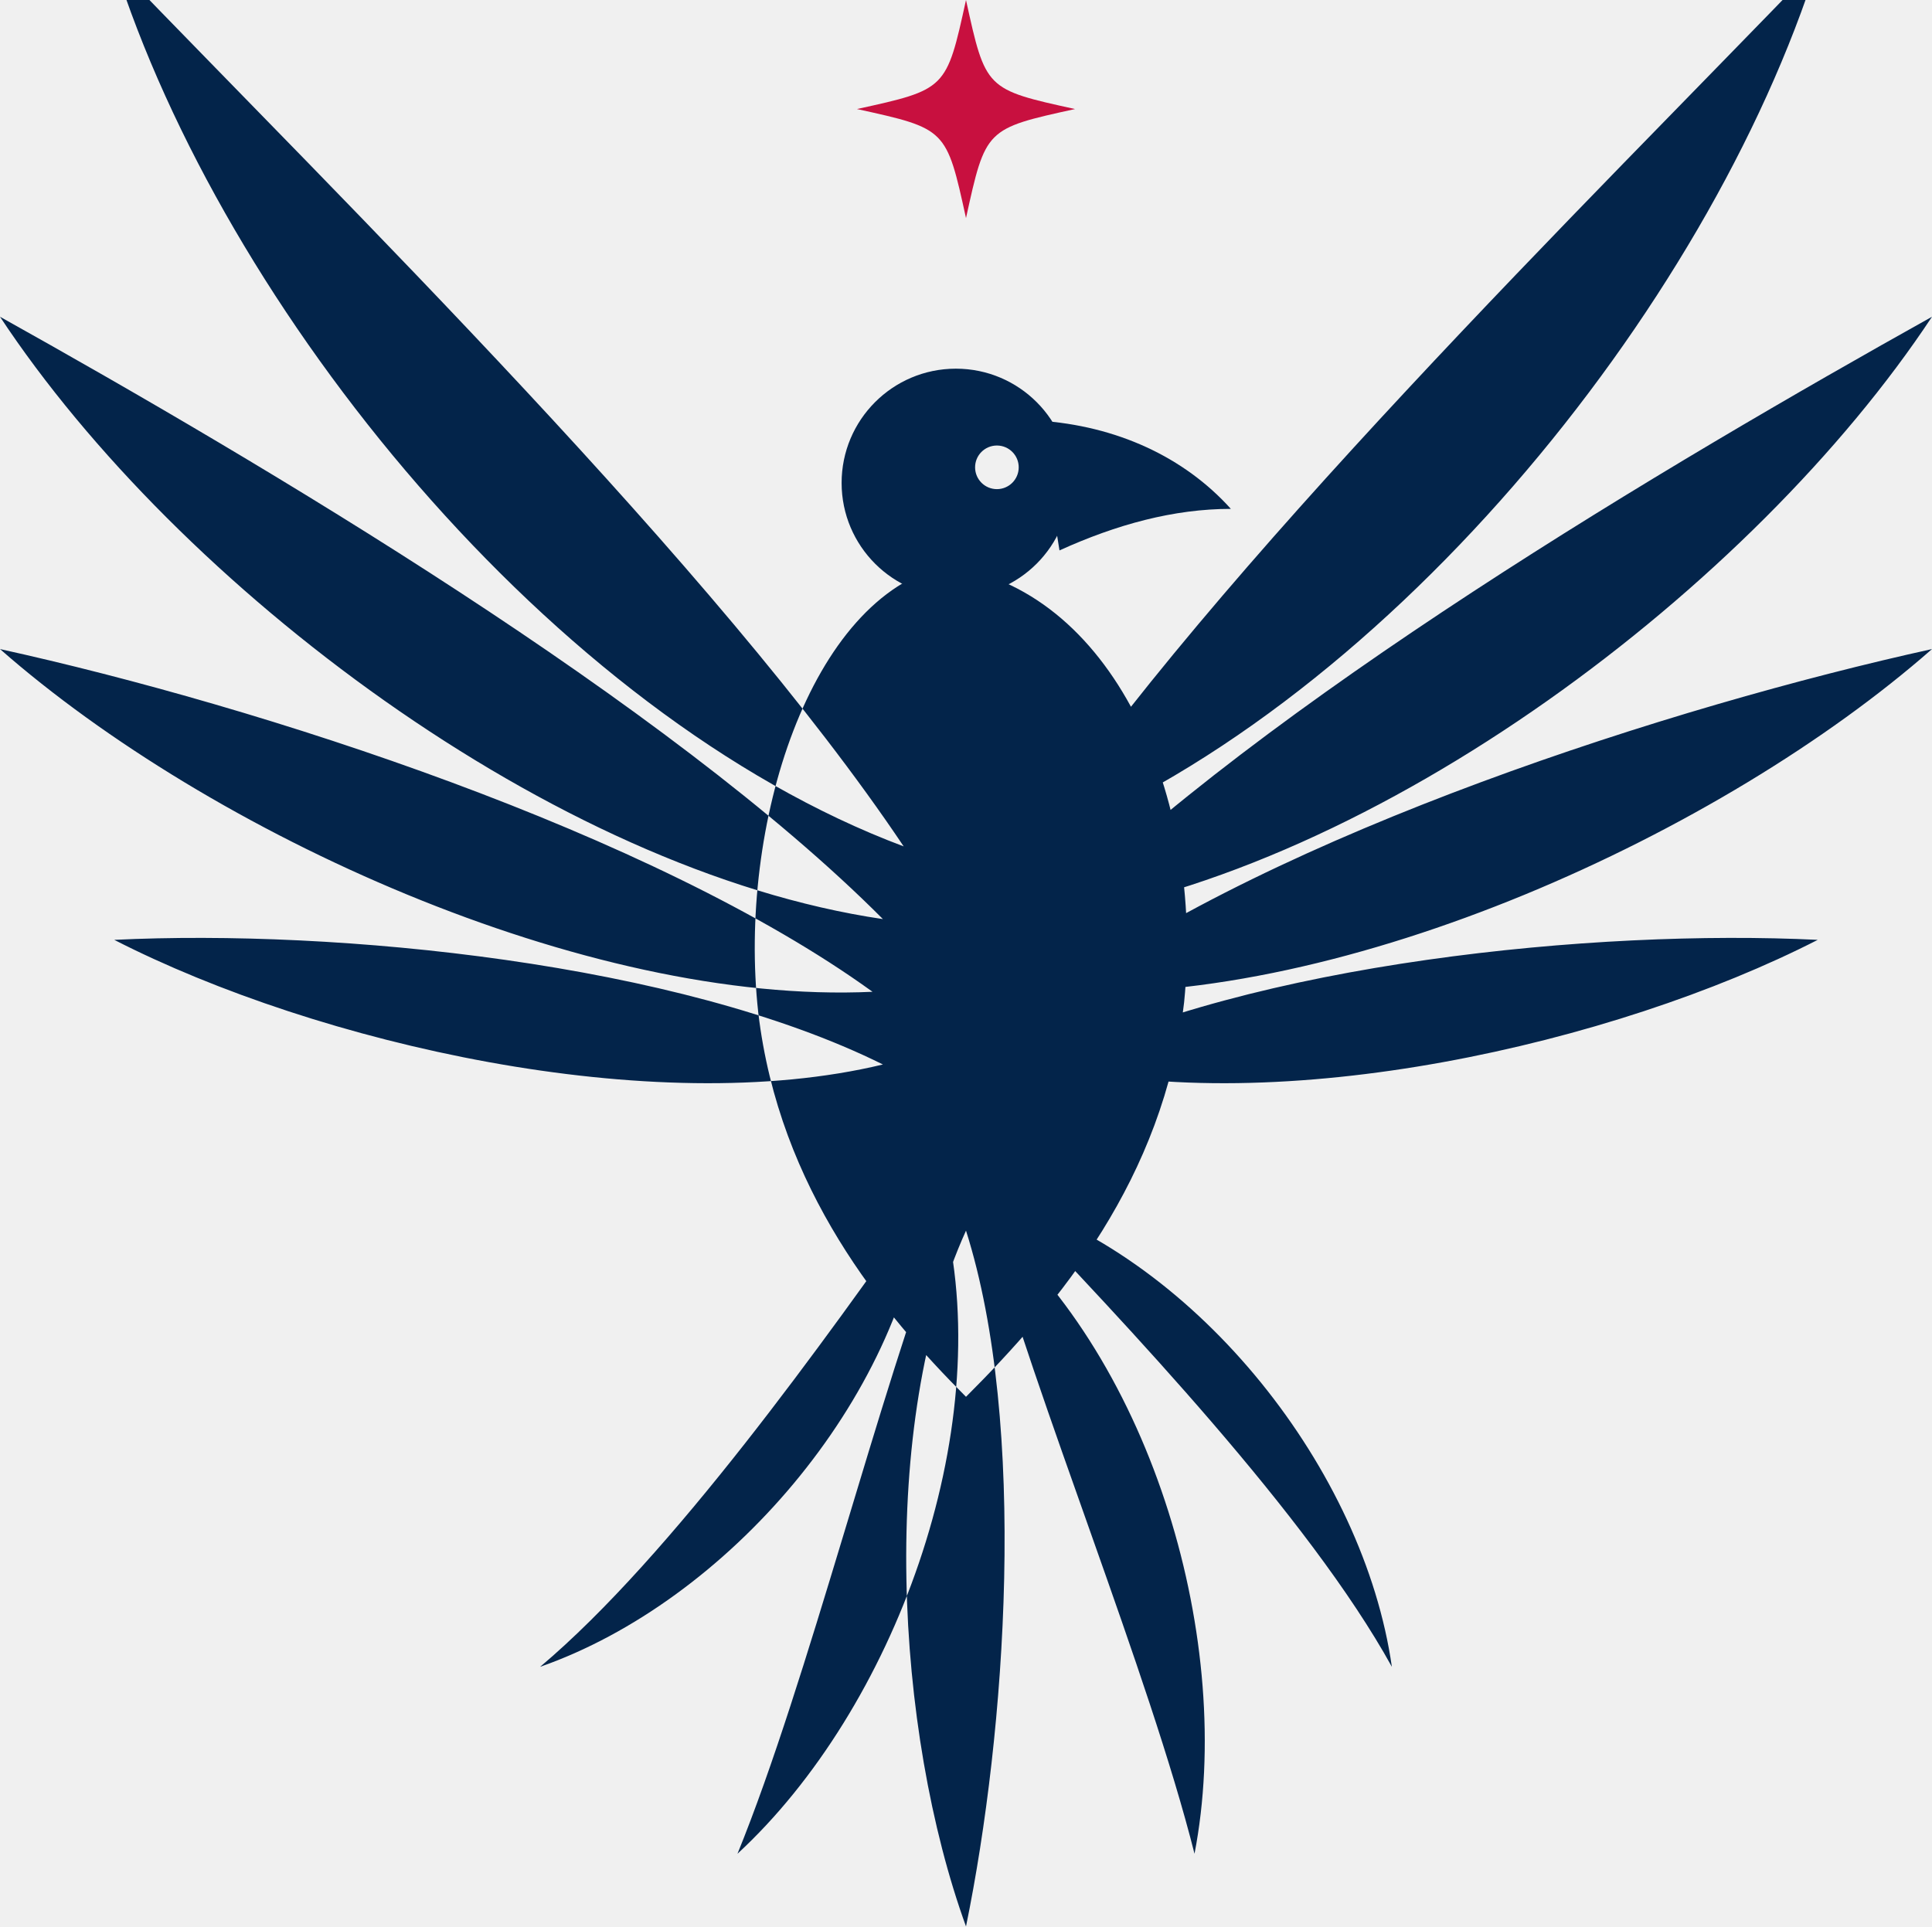
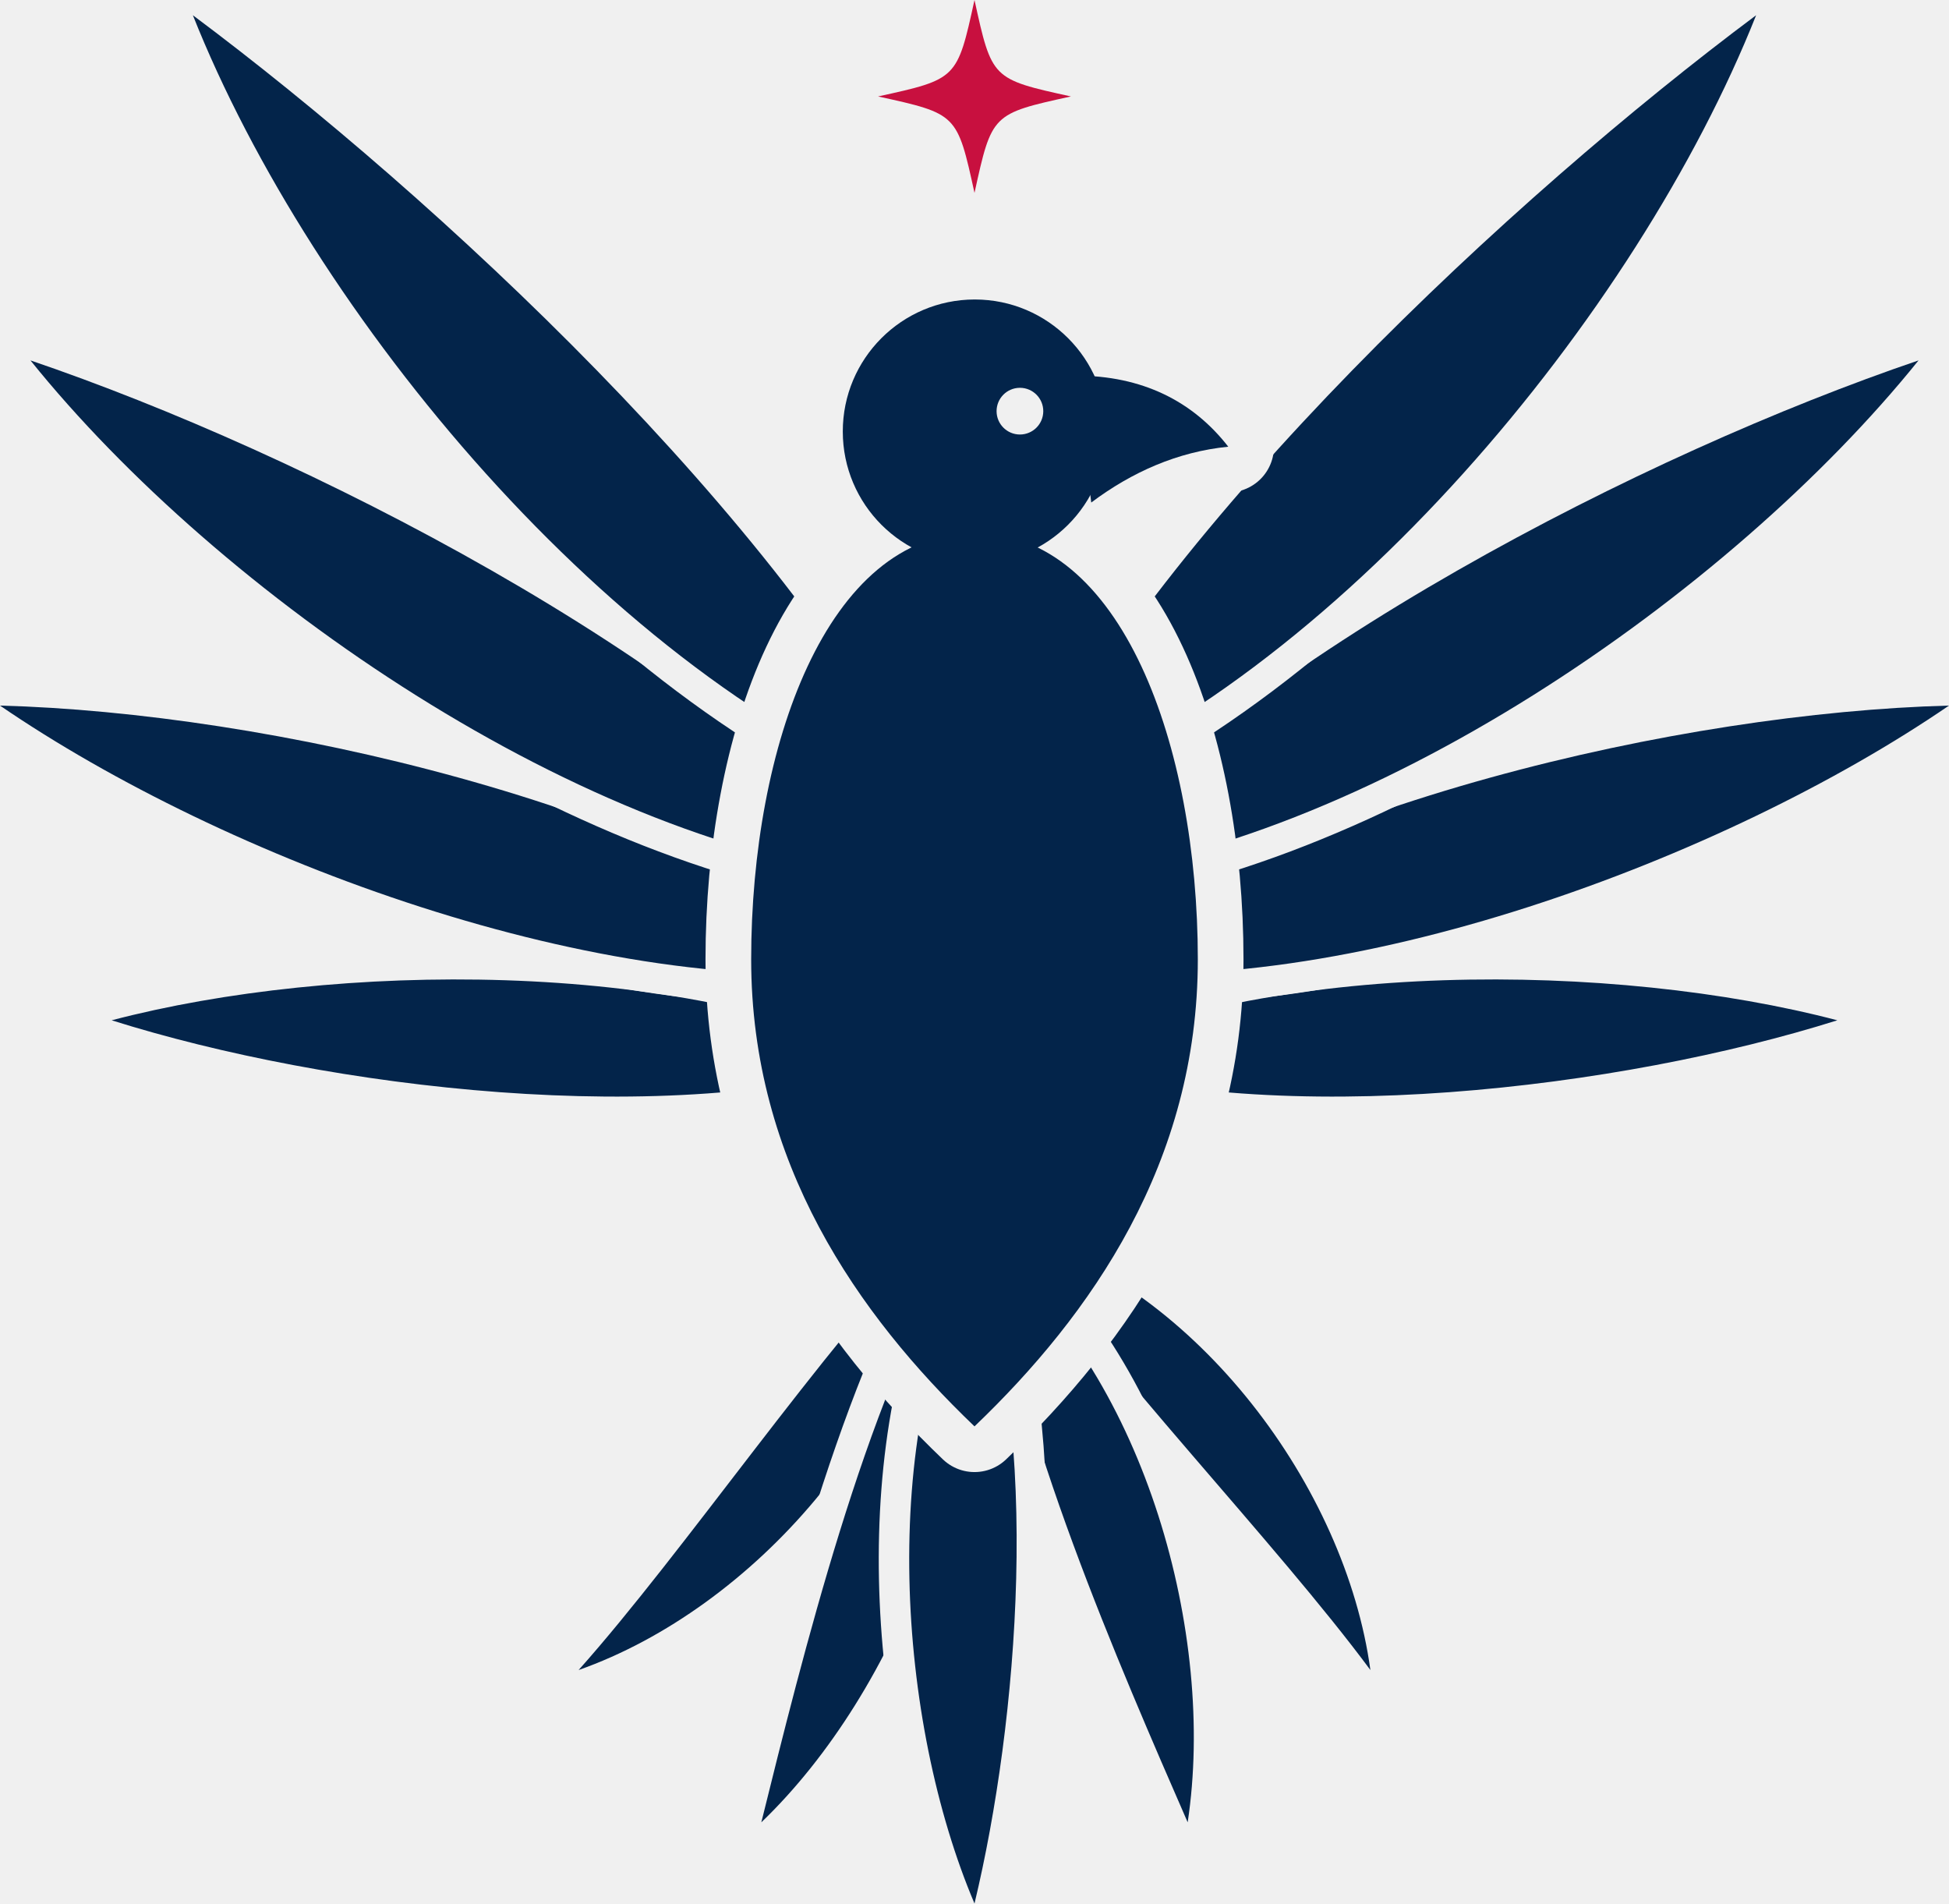
- <svg xmlns="http://www.w3.org/2000/svg" viewBox="0 0 372 371" width="372" height="371">
+ <svg xmlns="http://www.w3.org/2000/svg" viewBox="0 0 384 375" width="384" height="375">
  <defs />
-   <g transform="translate(-70 -99)">
-     <path d="M244 262 C208.1 208.4 136.3 138 92 92 C113.1 158.8 176.5 236.7 244 262Z M268 262 C303.9 208.4 375.7 138 420 92 C398.9 158.8 335.5 236.7 268 262Z M240 276 C198.6 234.4 120.5 188.2 70 160 C104.3 211.9 176.6 266.7 240 276Z M272 276 C313.4 234.4 391.5 188.2 442 160 C407.7 211.9 335.4 266.7 272 276Z M238 290 C195.7 259.4 120 235 70 224 C110.4 259.5 182.7 292.6 238 290Z M274 290 C316.3 259.4 392 235 442 224 C401.6 259.5 329.3 292.6 274 290Z M240 304 C200.6 284.4 134.9 277.9 92 280 C131.3 300.1 195.7 314.7 240 304Z M272 304 C311.4 284.4 377.1 277.9 420 280 C380.7 300.1 316.3 314.7 272 304Z M256 336 C239 373.5 242.4 432.5 256 470 C263.7 432.5 267.9 373.5 256 336Z M252 334 C261.7 375 242.2 428.1 212 456 C225.6 422.6 239.1 367.6 252 334Z M260 334 C292.1 361.3 307.8 415.6 300 456 C291.2 421.1 269.5 368.7 260 334Z M248 330 C243.5 368.5 210 407.4 174 420 C199.4 398.6 229.1 356.7 248 330Z M264 330 C300.9 341.9 332.6 382.2 338 420 C322 391 286.5 353.7 264 330Z M252 208 C284 212 302 252 298 292 C294 326 274 350 256 368 C240 352 220 328 216 294 C212 258 226 214 252 208Z M270 180 C285 181 298 187 307 197 C296 197 285 200 274 205 Z" fill="#03244A" />
-     <path d="M254 170 a22 22 0 1 0 0.1 0Z M262 184.8 a4.2 4.2 0 1 1 -0.1 0Z" fill="#03244A" fill-rule="evenodd" />
-     <path d="M256 99 C259.78 116.22 259.78 116.22 277 120 C259.78 123.78 259.78 123.78 256 141 C252.22 123.78 252.22 123.78 235 120 C252.22 116.22 252.22 116.22 256 99Z" fill="#C8103F" />
+   <g transform="translate(-64 -93)">
+     <defs>
+       <mask id="hm2-0" maskUnits="userSpaceOnUse" x="0" y="0" width="512" height="512">
+         <rect width="512" height="512" fill="#fff" />
+         <path d="M256 198 C285 198 300 240 300 282 C300 322 279 352 256 374 C233 352 212 322 212 282 C212 240 227 198 256 198Z M276 167 C289 167 299 172 306 181 C296 182 287 186 279 192Z M256 152 a26 26 0 1 0 0.1 0Z" fill="#000" stroke="#000" stroke-width="18" stroke-linejoin="round" />
+       </mask>
+       <mask id="hm2-1" maskUnits="userSpaceOnUse" x="0" y="0" width="512" height="512">
+         <rect width="512" height="512" fill="#fff" />
+         <path d="M256 198 C285 198 300 240 300 282 C300 322 279 352 256 374 C233 352 212 322 212 282 C212 240 227 198 256 198Z M276 167 C289 167 299 172 306 181 C296 182 287 186 279 192Z M256 152 a26 26 0 1 0 0.1 0Z" fill="#000" stroke="#000" stroke-width="18" stroke-linejoin="round" />
+         <path d="M246 250 C218.1 195.3 150.1 131.9 102 96 C125.4 154.9 184.6 226.6 246 250Z" fill="#000" stroke="#000" stroke-width="12" stroke-linejoin="round" />
+       </mask>
+       <mask id="hm2-2" maskUnits="userSpaceOnUse" x="0" y="0" width="512" height="512">
+         <rect width="512" height="512" fill="#fff" />
+         <path d="M256 198 C285 198 300 240 300 282 C300 322 279 352 256 374 C233 352 212 322 212 282 C212 240 227 198 256 198Z M276 167 C289 167 299 172 306 181 C296 182 287 186 279 192Z M256 152 a26 26 0 1 0 0.1 0Z" fill="#000" stroke="#000" stroke-width="18" stroke-linejoin="round" />
+         <path d="M246 250 C218.1 195.3 150.1 131.9 102 96 C125.4 154.9 184.6 226.6 246 250Z" fill="#000" stroke="#000" stroke-width="12" stroke-linejoin="round" />
+         <path d="M240 266 C201.7 222 123.8 182.3 70 164 C107.1 210.1 178.9 259.9 240 266Z" fill="#000" stroke="#000" stroke-width="12" stroke-linejoin="round" />
+       </mask>
+       <mask id="hm2-3" maskUnits="userSpaceOnUse" x="0" y="0" width="512" height="512">
+         <rect width="512" height="512" fill="#fff" />
+         <path d="M256 198 C285 198 300 240 300 282 C300 322 279 352 256 374 C233 352 212 322 212 282 C212 240 227 198 256 198Z M276 167 C289 167 299 172 306 181 C296 182 287 186 279 192Z M256 152 a26 26 0 1 0 0.1 0Z" fill="#000" stroke="#000" stroke-width="18" stroke-linejoin="round" />
+         <path d="M246 250 C218.1 195.3 150.1 131.9 102 96 C125.4 154.9 184.6 226.6 246 250Z" fill="#000" stroke="#000" stroke-width="12" stroke-linejoin="round" />
+         <path d="M240 266 C201.7 222 123.8 182.3 70 164 C107.1 210.1 178.9 259.9 240 266Z" fill="#000" stroke="#000" stroke-width="12" stroke-linejoin="round" />
+         <path d="M238 284 C194.7 251.2 116.6 233.4 64 232 C108.1 262.2 183 290.3 238 284Z" fill="#000" stroke="#000" stroke-width="12" stroke-linejoin="round" />
+       </mask>
+       <mask id="hm2-4" maskUnits="userSpaceOnUse" x="0" y="0" width="512" height="512">
+         <rect width="512" height="512" fill="#fff" />
+         <path d="M256 198 C285 198 300 240 300 282 C300 322 279 352 256 374 C233 352 212 322 212 282 C212 240 227 198 256 198Z M276 167 C289 167 299 172 306 181 C296 182 287 186 279 192Z M256 152 a26 26 0 1 0 0.1 0Z" fill="#000" stroke="#000" stroke-width="18" stroke-linejoin="round" />
+       </mask>
+       <mask id="hm2-5" maskUnits="userSpaceOnUse" x="0" y="0" width="512" height="512">
+         <rect width="512" height="512" fill="#fff" />
+         <path d="M256 198 C285 198 300 240 300 282 C300 322 279 352 256 374 C233 352 212 322 212 282 C212 240 227 198 256 198Z M276 167 C289 167 299 172 306 181 C296 182 287 186 279 192Z M256 152 a26 26 0 1 0 0.1 0Z" fill="#000" stroke="#000" stroke-width="18" stroke-linejoin="round" />
+         <path d="M266 250 C293.9 195.3 361.9 131.9 410 96 C386.6 154.9 327.4 226.6 266 250Z" fill="#000" stroke="#000" stroke-width="12" stroke-linejoin="round" />
+       </mask>
+       <mask id="hm2-6" maskUnits="userSpaceOnUse" x="0" y="0" width="512" height="512">
+         <rect width="512" height="512" fill="#fff" />
+         <path d="M256 198 C285 198 300 240 300 282 C300 322 279 352 256 374 C233 352 212 322 212 282 C212 240 227 198 256 198Z M276 167 C289 167 299 172 306 181 C296 182 287 186 279 192Z M256 152 a26 26 0 1 0 0.1 0Z" fill="#000" stroke="#000" stroke-width="18" stroke-linejoin="round" />
+         <path d="M266 250 C293.9 195.3 361.9 131.9 410 96 C386.6 154.9 327.4 226.6 266 250Z" fill="#000" stroke="#000" stroke-width="12" stroke-linejoin="round" />
+         <path d="M272 266 C310.3 222 388.2 182.3 442 164 C404.9 210.1 333.1 259.9 272 266Z" fill="#000" stroke="#000" stroke-width="12" stroke-linejoin="round" />
+       </mask>
+       <mask id="hm2-7" maskUnits="userSpaceOnUse" x="0" y="0" width="512" height="512">
+         <rect width="512" height="512" fill="#fff" />
+         <path d="M256 198 C285 198 300 240 300 282 C300 322 279 352 256 374 C233 352 212 322 212 282 C212 240 227 198 256 198Z M276 167 C289 167 299 172 306 181 C296 182 287 186 279 192Z M256 152 a26 26 0 1 0 0.1 0Z" fill="#000" stroke="#000" stroke-width="18" stroke-linejoin="round" />
+         <path d="M266 250 C293.9 195.3 361.9 131.9 410 96 C386.6 154.9 327.4 226.6 266 250Z" fill="#000" stroke="#000" stroke-width="12" stroke-linejoin="round" />
+         <path d="M272 266 C310.3 222 388.2 182.3 442 164 C404.9 210.1 333.1 259.9 272 266Z" fill="#000" stroke="#000" stroke-width="12" stroke-linejoin="round" />
+         <path d="M274 284 C317.3 251.2 395.4 233.4 448 232 C403.9 262.2 329 290.3 274 284Z" fill="#000" stroke="#000" stroke-width="12" stroke-linejoin="round" />
+       </mask>
+       <mask id="hm2-8" maskUnits="userSpaceOnUse" x="0" y="0" width="512" height="512">
+         <rect width="512" height="512" fill="#fff" />
+         <path d="M256 198 C285 198 300 240 300 282 C300 322 279 352 256 374 C233 352 212 322 212 282 C212 240 227 198 256 198Z M276 167 C289 167 299 172 306 181 C296 182 287 186 279 192Z M256 152 a26 26 0 1 0 0.1 0Z" fill="#000" stroke="#000" stroke-width="18" stroke-linejoin="round" />
+       </mask>
+       <mask id="hm2-9" maskUnits="userSpaceOnUse" x="0" y="0" width="512" height="512">
+         <rect width="512" height="512" fill="#fff" />
+         <path d="M256 198 C285 198 300 240 300 282 C300 322 279 352 256 374 C233 352 212 322 212 282 C212 240 227 198 256 198Z M276 167 C289 167 299 172 306 181 C296 182 287 186 279 192Z M256 152 a26 26 0 1 0 0.1 0Z" fill="#000" stroke="#000" stroke-width="18" stroke-linejoin="round" />
+         <path d="M256 340 C237 375.8 240.8 432.2 256 468 C264.6 432.2 269.3 375.8 256 340Z" fill="#000" stroke="#000" stroke-width="12" stroke-linejoin="round" />
+       </mask>
+       <mask id="hm2-10" maskUnits="userSpaceOnUse" x="0" y="0" width="512" height="512">
+         <rect width="512" height="512" fill="#fff" />
+         <path d="M256 198 C285 198 300 240 300 282 C300 322 279 352 256 374 C233 352 212 322 212 282 C212 240 227 198 256 198Z M276 167 C289 167 299 172 306 181 C296 182 287 186 279 192Z M256 152 a26 26 0 1 0 0.1 0Z" fill="#000" stroke="#000" stroke-width="18" stroke-linejoin="round" />
+         <path d="M256 340 C237 375.8 240.8 432.2 256 468 C264.6 432.2 269.3 375.8 256 340Z" fill="#000" stroke="#000" stroke-width="12" stroke-linejoin="round" />
+         <path d="M252 340 C260.3 377.8 240.9 426.2 214 452 C222 419.7 234.5 369 252 340Z" fill="#000" stroke="#000" stroke-width="12" stroke-linejoin="round" />
+       </mask>
+       <mask id="hm2-11" maskUnits="userSpaceOnUse" x="0" y="0" width="512" height="512">
+         <rect width="512" height="512" fill="#fff" />
+         <path d="M256 198 C285 198 300 240 300 282 C300 322 279 352 256 374 C233 352 212 322 212 282 C212 240 227 198 256 198Z M276 167 C289 167 299 172 306 181 C296 182 287 186 279 192Z M256 152 a26 26 0 1 0 0.1 0Z" fill="#000" stroke="#000" stroke-width="18" stroke-linejoin="round" />
+         <path d="M256 340 C237 375.8 240.8 432.2 256 468 C264.6 432.2 269.3 375.8 256 340Z" fill="#000" stroke="#000" stroke-width="12" stroke-linejoin="round" />
+       </mask>
+       <mask id="hm2-12" maskUnits="userSpaceOnUse" x="0" y="0" width="512" height="512">
+         <rect width="512" height="512" fill="#fff" />
+         <path d="M256 198 C285 198 300 240 300 282 C300 322 279 352 256 374 C233 352 212 322 212 282 C212 240 227 198 256 198Z M276 167 C289 167 299 172 306 181 C296 182 287 186 279 192Z M256 152 a26 26 0 1 0 0.1 0Z" fill="#000" stroke="#000" stroke-width="18" stroke-linejoin="round" />
+         <path d="M256 340 C237 375.8 240.8 432.2 256 468 C264.6 432.2 269.3 375.8 256 340Z" fill="#000" stroke="#000" stroke-width="12" stroke-linejoin="round" />
+         <path d="M260 340 C289.6 364.9 303.6 415.1 298 452 C284.7 421.5 263.8 373.7 260 340Z" fill="#000" stroke="#000" stroke-width="12" stroke-linejoin="round" />
+       </mask>
+     </defs>
+     <path d="M246 250 C218.1 195.3 150.1 131.9 102 96 C125.4 154.9 184.6 226.6 246 250Z" fill="#03244A" mask="url(#hm2-0)" />
+     <path d="M240 266 C201.7 222 123.8 182.3 70 164 C107.1 210.1 178.9 259.9 240 266Z" fill="#03244A" mask="url(#hm2-1)" />
+     <path d="M238 284 C194.7 251.2 116.6 233.4 64 232 C108.1 262.2 183 290.3 238 284Z" fill="#03244A" mask="url(#hm2-2)" />
+     <path d="M240 302 C197.8 281.8 129.8 282.5 86 294 C128.5 307.4 196 315.7 240 302Z" fill="#03244A" mask="url(#hm2-3)" />
+     <path d="M266 250 C293.9 195.3 361.9 131.9 410 96 C386.6 154.9 327.4 226.6 266 250Z" fill="#03244A" mask="url(#hm2-4)" />
+     <path d="M272 266 C310.3 222 388.2 182.3 442 164 C404.9 210.1 333.1 259.9 272 266Z" fill="#03244A" mask="url(#hm2-5)" />
+     <path d="M274 284 C317.3 251.2 395.4 233.4 448 232 C403.9 262.2 329 290.3 274 284Z" fill="#03244A" mask="url(#hm2-6)" />
+     <path d="M272 302 C314.2 281.8 382.2 282.5 426 294 C383.5 307.4 316 315.7 272 302Z" fill="#03244A" mask="url(#hm2-7)" />
+     <path d="M256 340 C237 375.8 240.8 432.2 256 468 C264.6 432.2 269.3 375.8 256 340Z" fill="#03244A" mask="url(#hm2-8)" />
+     <path d="M252 340 C260.3 377.8 240.9 426.2 214 452 C222 419.7 234.5 369 252 340Z" fill="#03244A" mask="url(#hm2-9)" />
+     <path d="M248 336 C244.7 373.3 212.3 409.9 178 422 C198.7 398.8 226.2 358.3 248 336Z" fill="#03244A" mask="url(#hm2-10)" />
+     <path d="M260 340 C289.6 364.9 303.6 415.1 298 452 C284.7 421.5 263.8 373.7 260 340Z" fill="#03244A" mask="url(#hm2-11)" />
+     <path d="M264 336 C299.9 346.8 329.1 386 334 422 C315.5 397 281.4 361.8 264 336Z" fill="#03244A" mask="url(#hm2-12)" />
+     <path d="M256 198 C285 198 300 240 300 282 C300 322 279 352 256 374 C233 352 212 322 212 282 C212 240 227 198 256 198Z M276 167 C289 167 299 172 306 181 C296 182 287 186 279 192Z" fill="#03244A" />
+     <path d="M256 152 a26 26 0 1 0 0.1 0Z M265 169.4 a4.6 4.6 0 1 1 -0.1 0Z" fill="#03244A" fill-rule="evenodd" />
+     <path d="M256 93 C259.42 108.58 259.42 108.58 275 112 C259.42 115.42 259.42 115.42 256 131 C252.58 115.42 252.58 115.42 237 112 C252.58 108.58 252.58 108.58 256 93Z" fill="#C8103F" />
  </g>
</svg>
